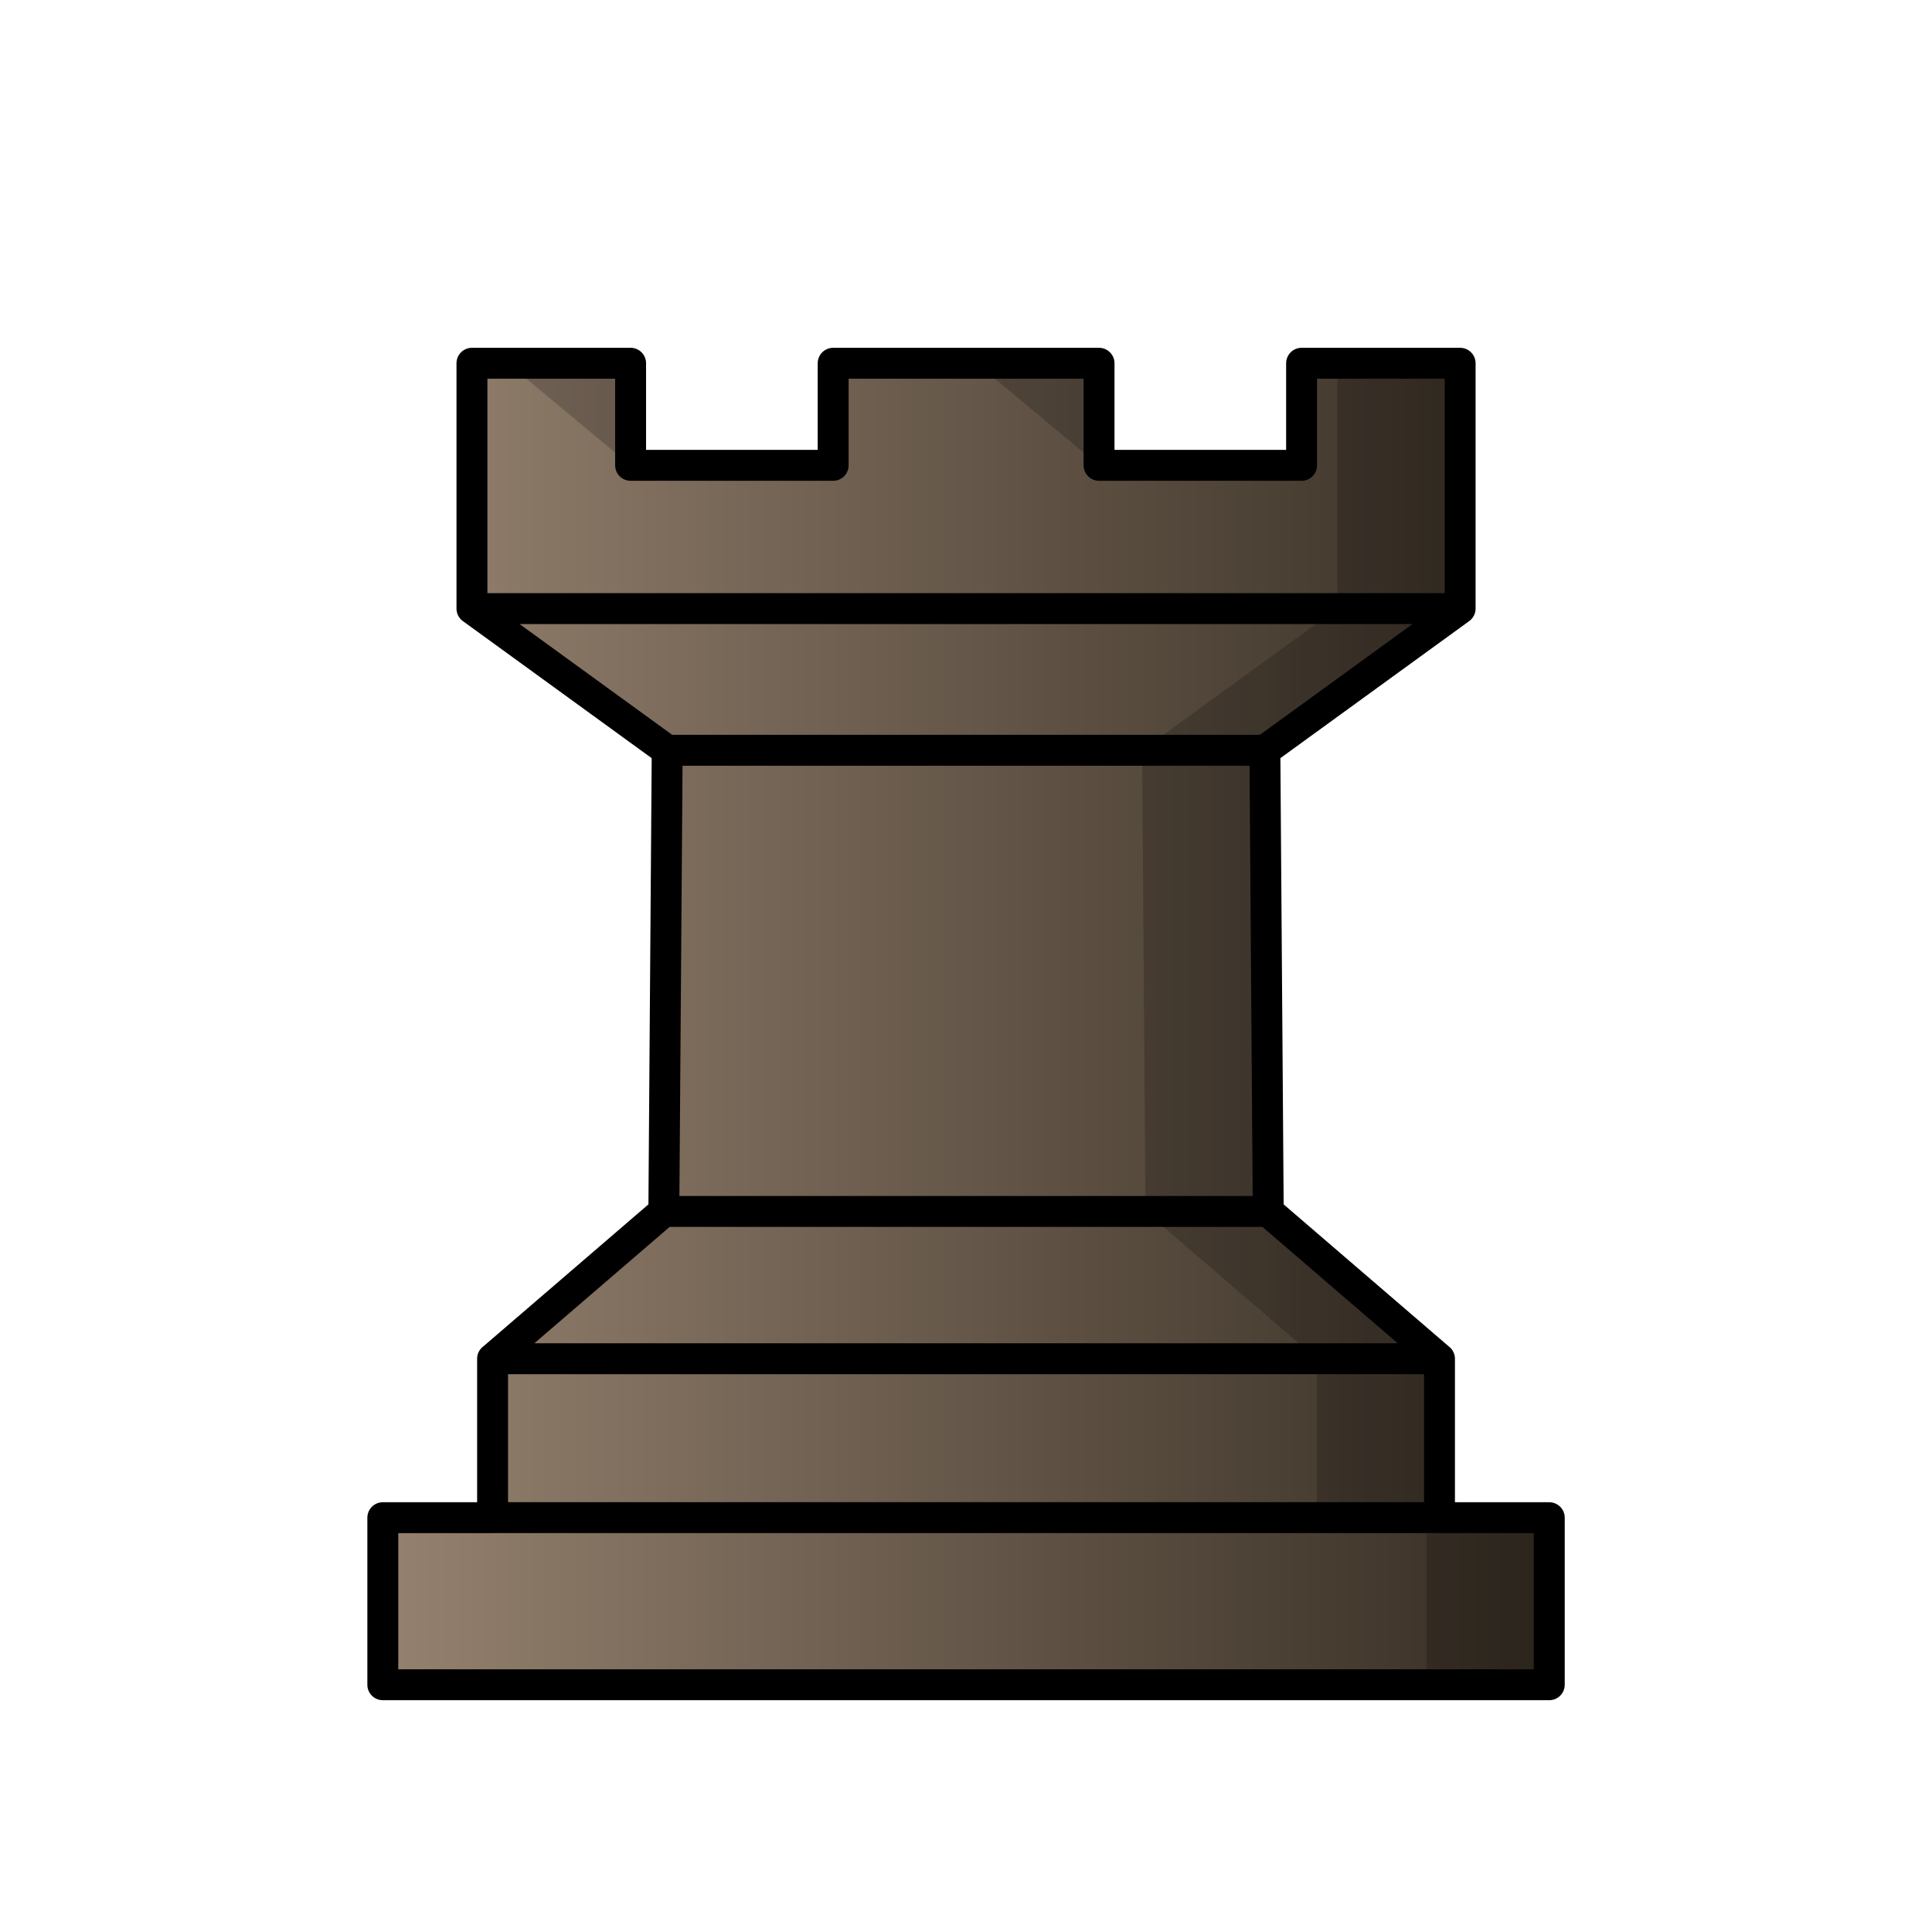
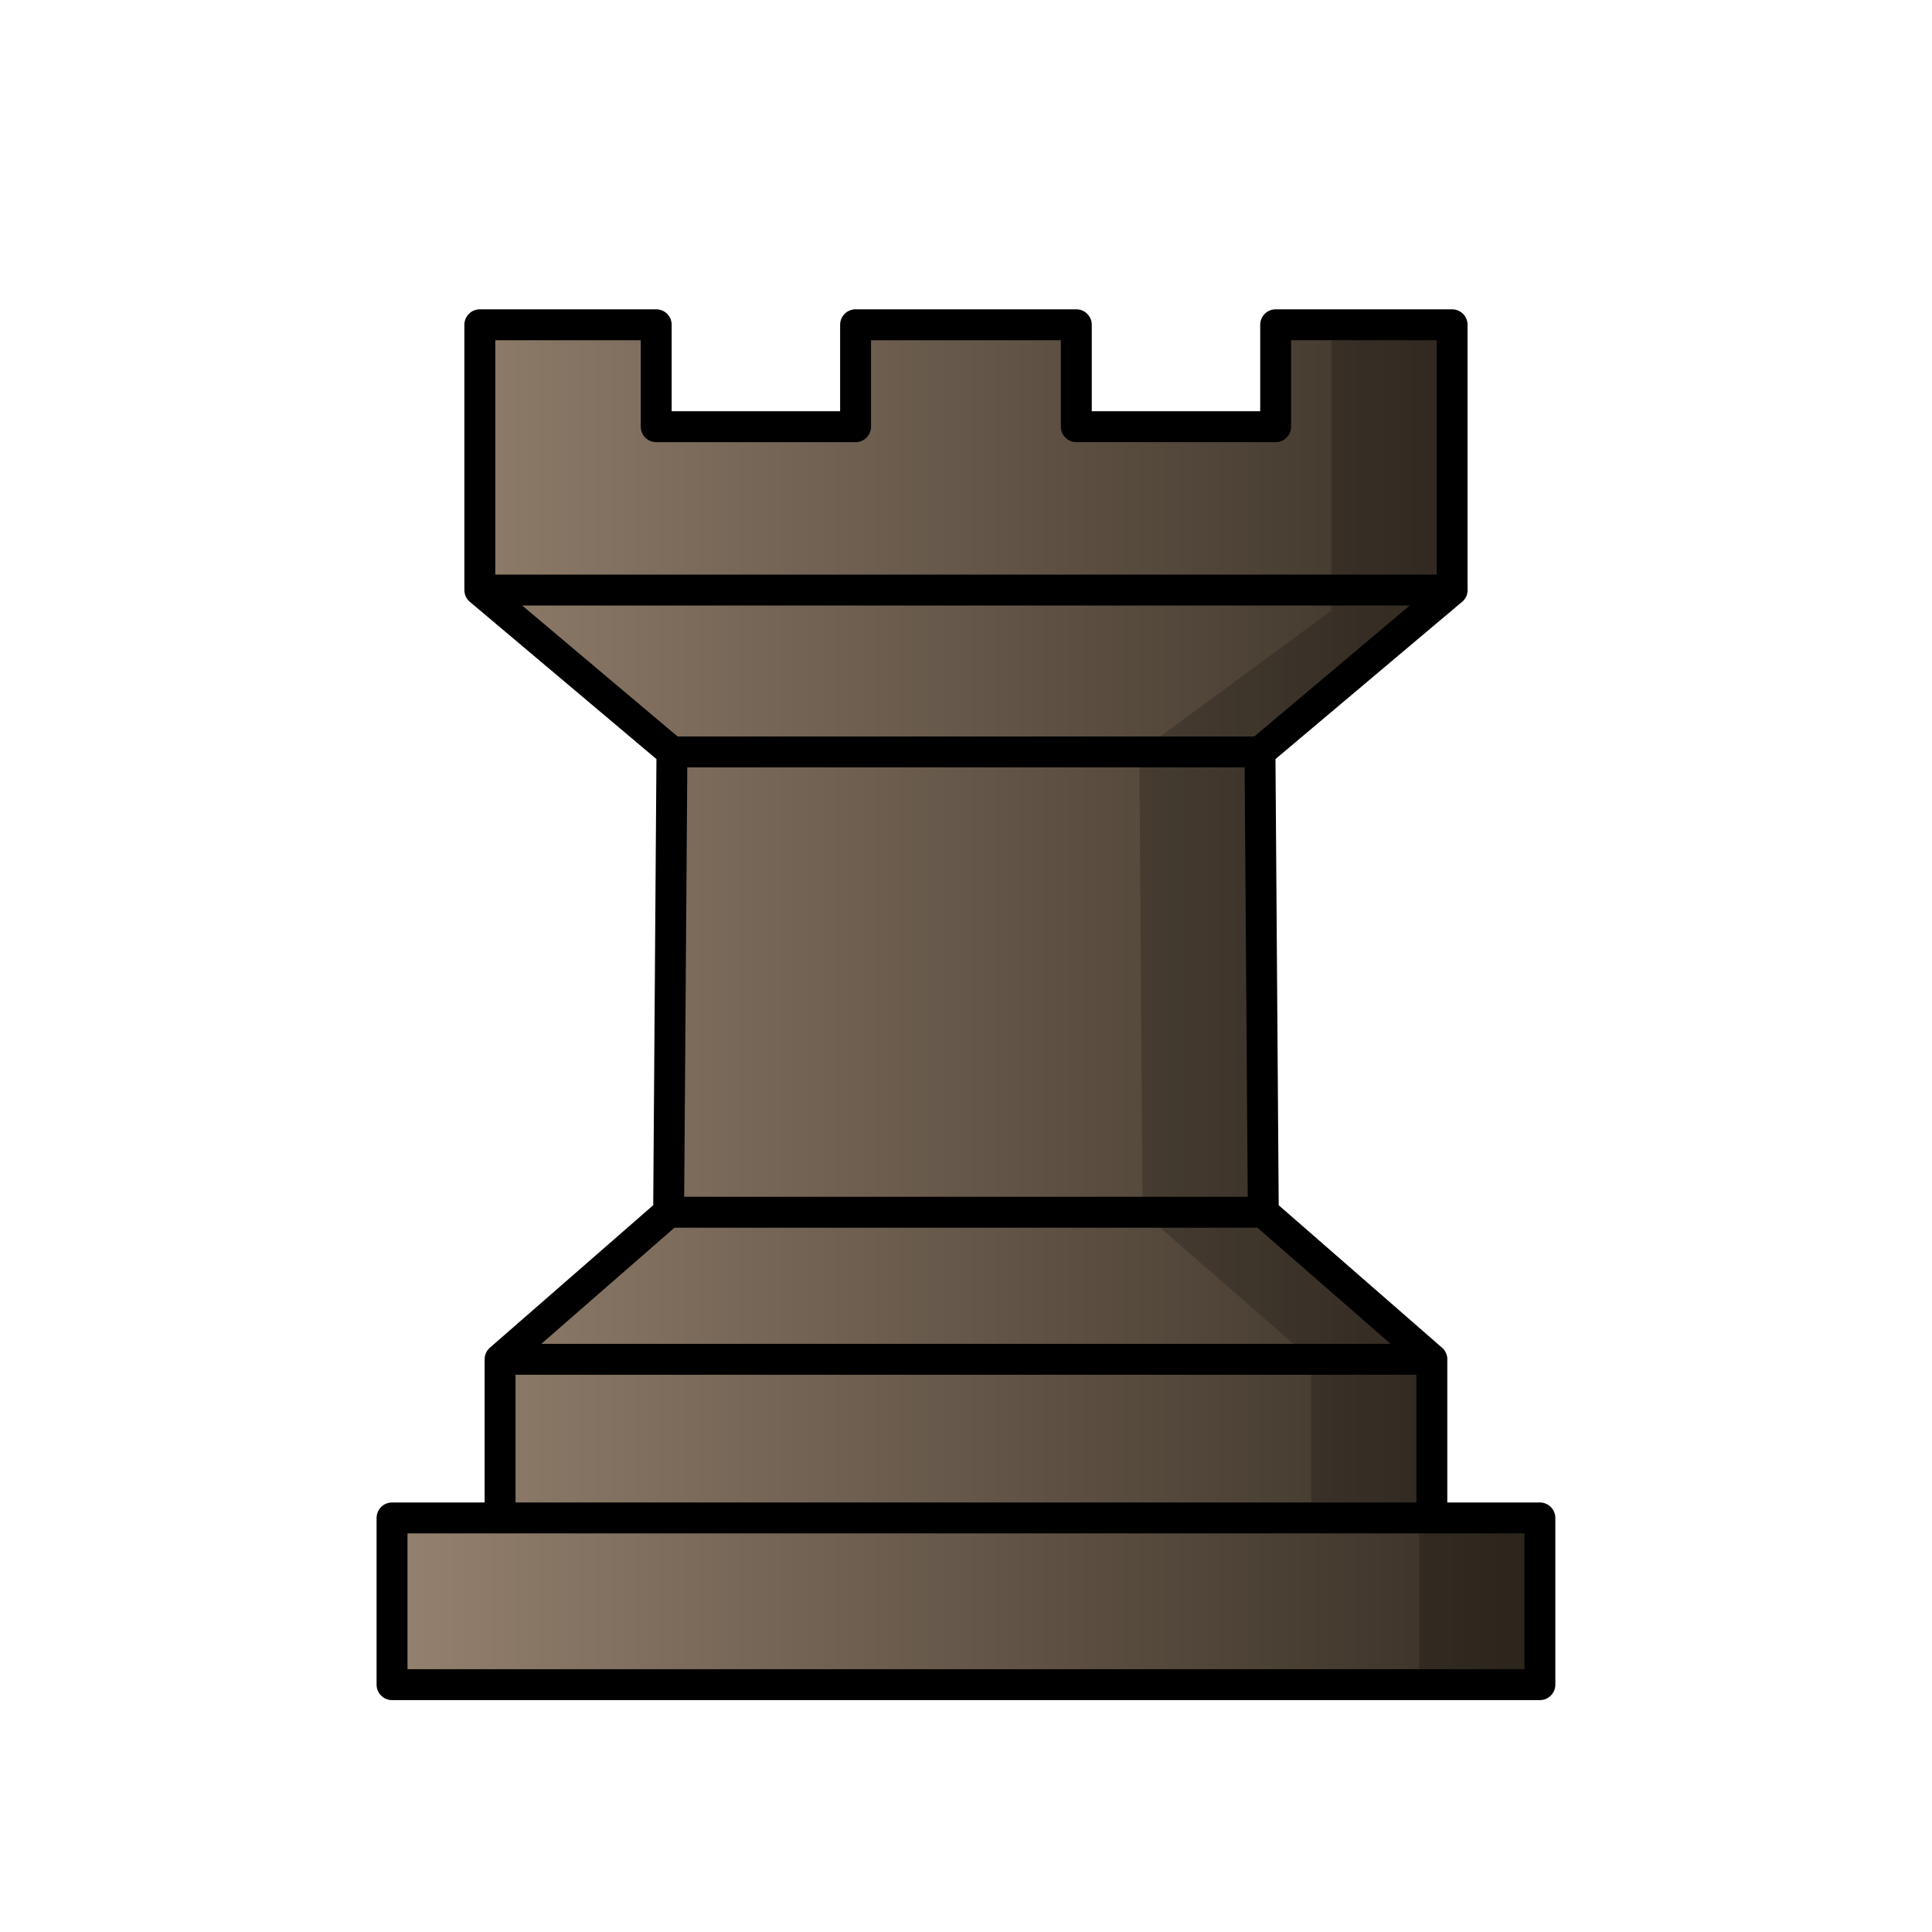
<svg xmlns="http://www.w3.org/2000/svg" width="50mm" height="50mm" clip-rule="evenodd" fill-rule="evenodd" image-rendering="optimizeQuality" shape-rendering="geometricPrecision" text-rendering="geometricPrecision" version="1.1" viewBox="0 0 50 50">
  <defs>
-     <linearGradient id="linearGradient4100-1" x1="-497.87" x2="-466.88" y1="13.855" y2="13.855" gradientTransform="translate(507.38 12.645)" gradientUnits="userSpaceOnUse">
+     <linearGradient id="linearGradient876" x1="9.747" x2="40.253" y1="26" y2="26" gradientTransform="translate(0 .0033997)" gradientUnits="userSpaceOnUse">
      <stop stop-color="#968270" offset="0" />
      <stop stop-color="#342c22" offset="1" />
    </linearGradient>
  </defs>
-   <path d="m12.754 39.276h24.56m-24.566-4.112h24.505m-20.073-3.812h15.641m-15.554-11.935h15.467m-20.52-3.667h25.572m-25.572-6.349v6.349l5.053 3.668-0.087 11.936-4.432 3.812v4.112h-2.841v4.323h30.188v-4.323h-2.841v-4.112l-4.432-3.812-0.087-11.936 5.053-3.668v-6.349h-4.103v2.642h-5.242v-2.642h-6.881v2.642h-5.242v-2.642z" fill="url(#linearGradient4100-1)" stroke="#000" stroke-linecap="round" stroke-linejoin="round" stroke-width=".8" />
-   <path d="m13.142 9.4 3.175 2.643v-2.643zm12.123 0 3.175 2.643v-2.643zm9.345 0v6.349l-5.052 3.667 0.087 11.936 4.432 3.811 5.2e-4 5.16e-4v4.112h2.841v4.323h3.175v-4.323h-2.841v-4.112l-5.2e-4 -5.16e-4 -4.432-3.811-0.087-11.936 5.052-3.667v-6.349z" opacity=".2" />
+   <path d="m12.949 39.284h24.168m-24.174-4.105h24.114m-19.753-3.805h15.392m-15.306-11.914h15.22m-20.192-4.19h25.164m-25.164-6.865v6.865l4.972 4.19-0.086 11.914-4.362 3.805v4.105h-2.796v4.315h29.706v-4.315h-2.796v-4.105l-4.362-3.805-0.086-11.914 4.972-4.19v-6.865h-4.566v2.638h-5.159v-2.638h-5.713v2.638h-5.159v-2.638z" style="fill:url(#linearGradient876);stroke-linecap:round;stroke-linejoin:round;stroke-width:.8;stroke:#000000" />
+   <path d="m34.458 8.406v7.394l-4.972 3.661 0.085 11.914 4.361 3.804 5.11e-4 5.15e-4v4.105h2.796v4.315h3.124v-4.315h-2.796v-4.105l-5.12e-4 -5.15e-4 -4.361-3.804-0.085-11.914 4.972-3.661v-7.394z" style="opacity:.2" />
</svg>
